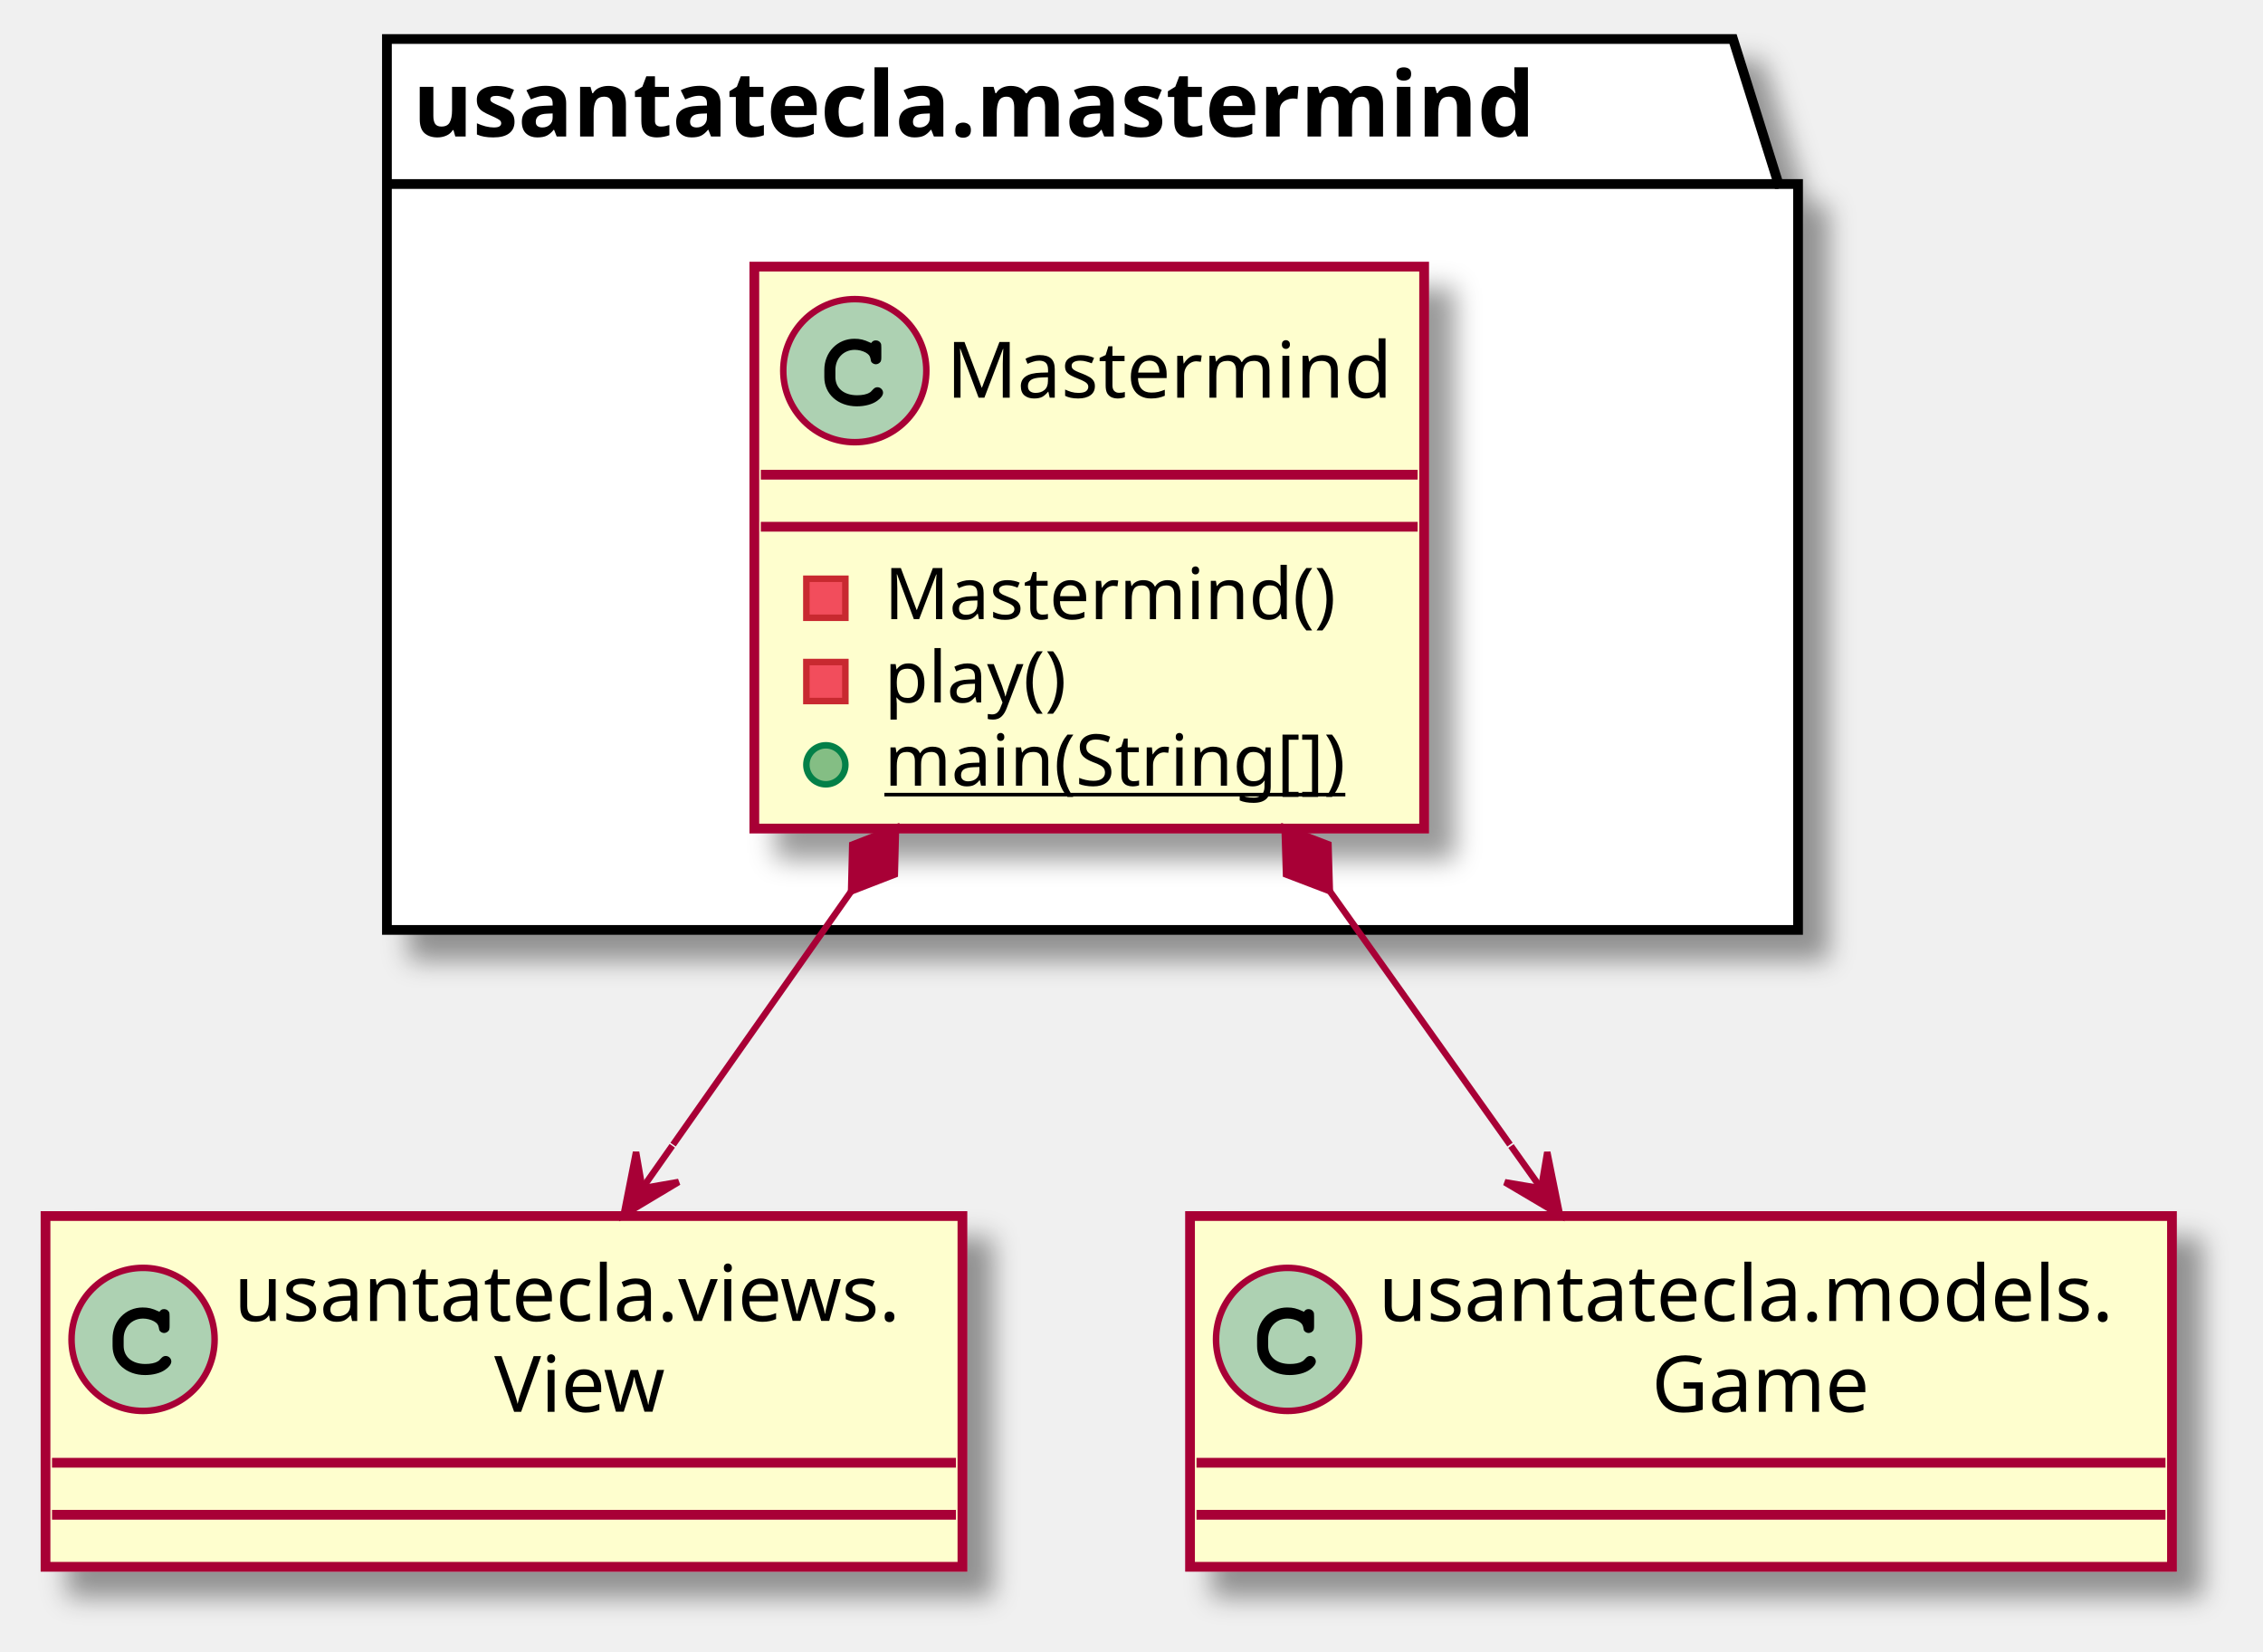
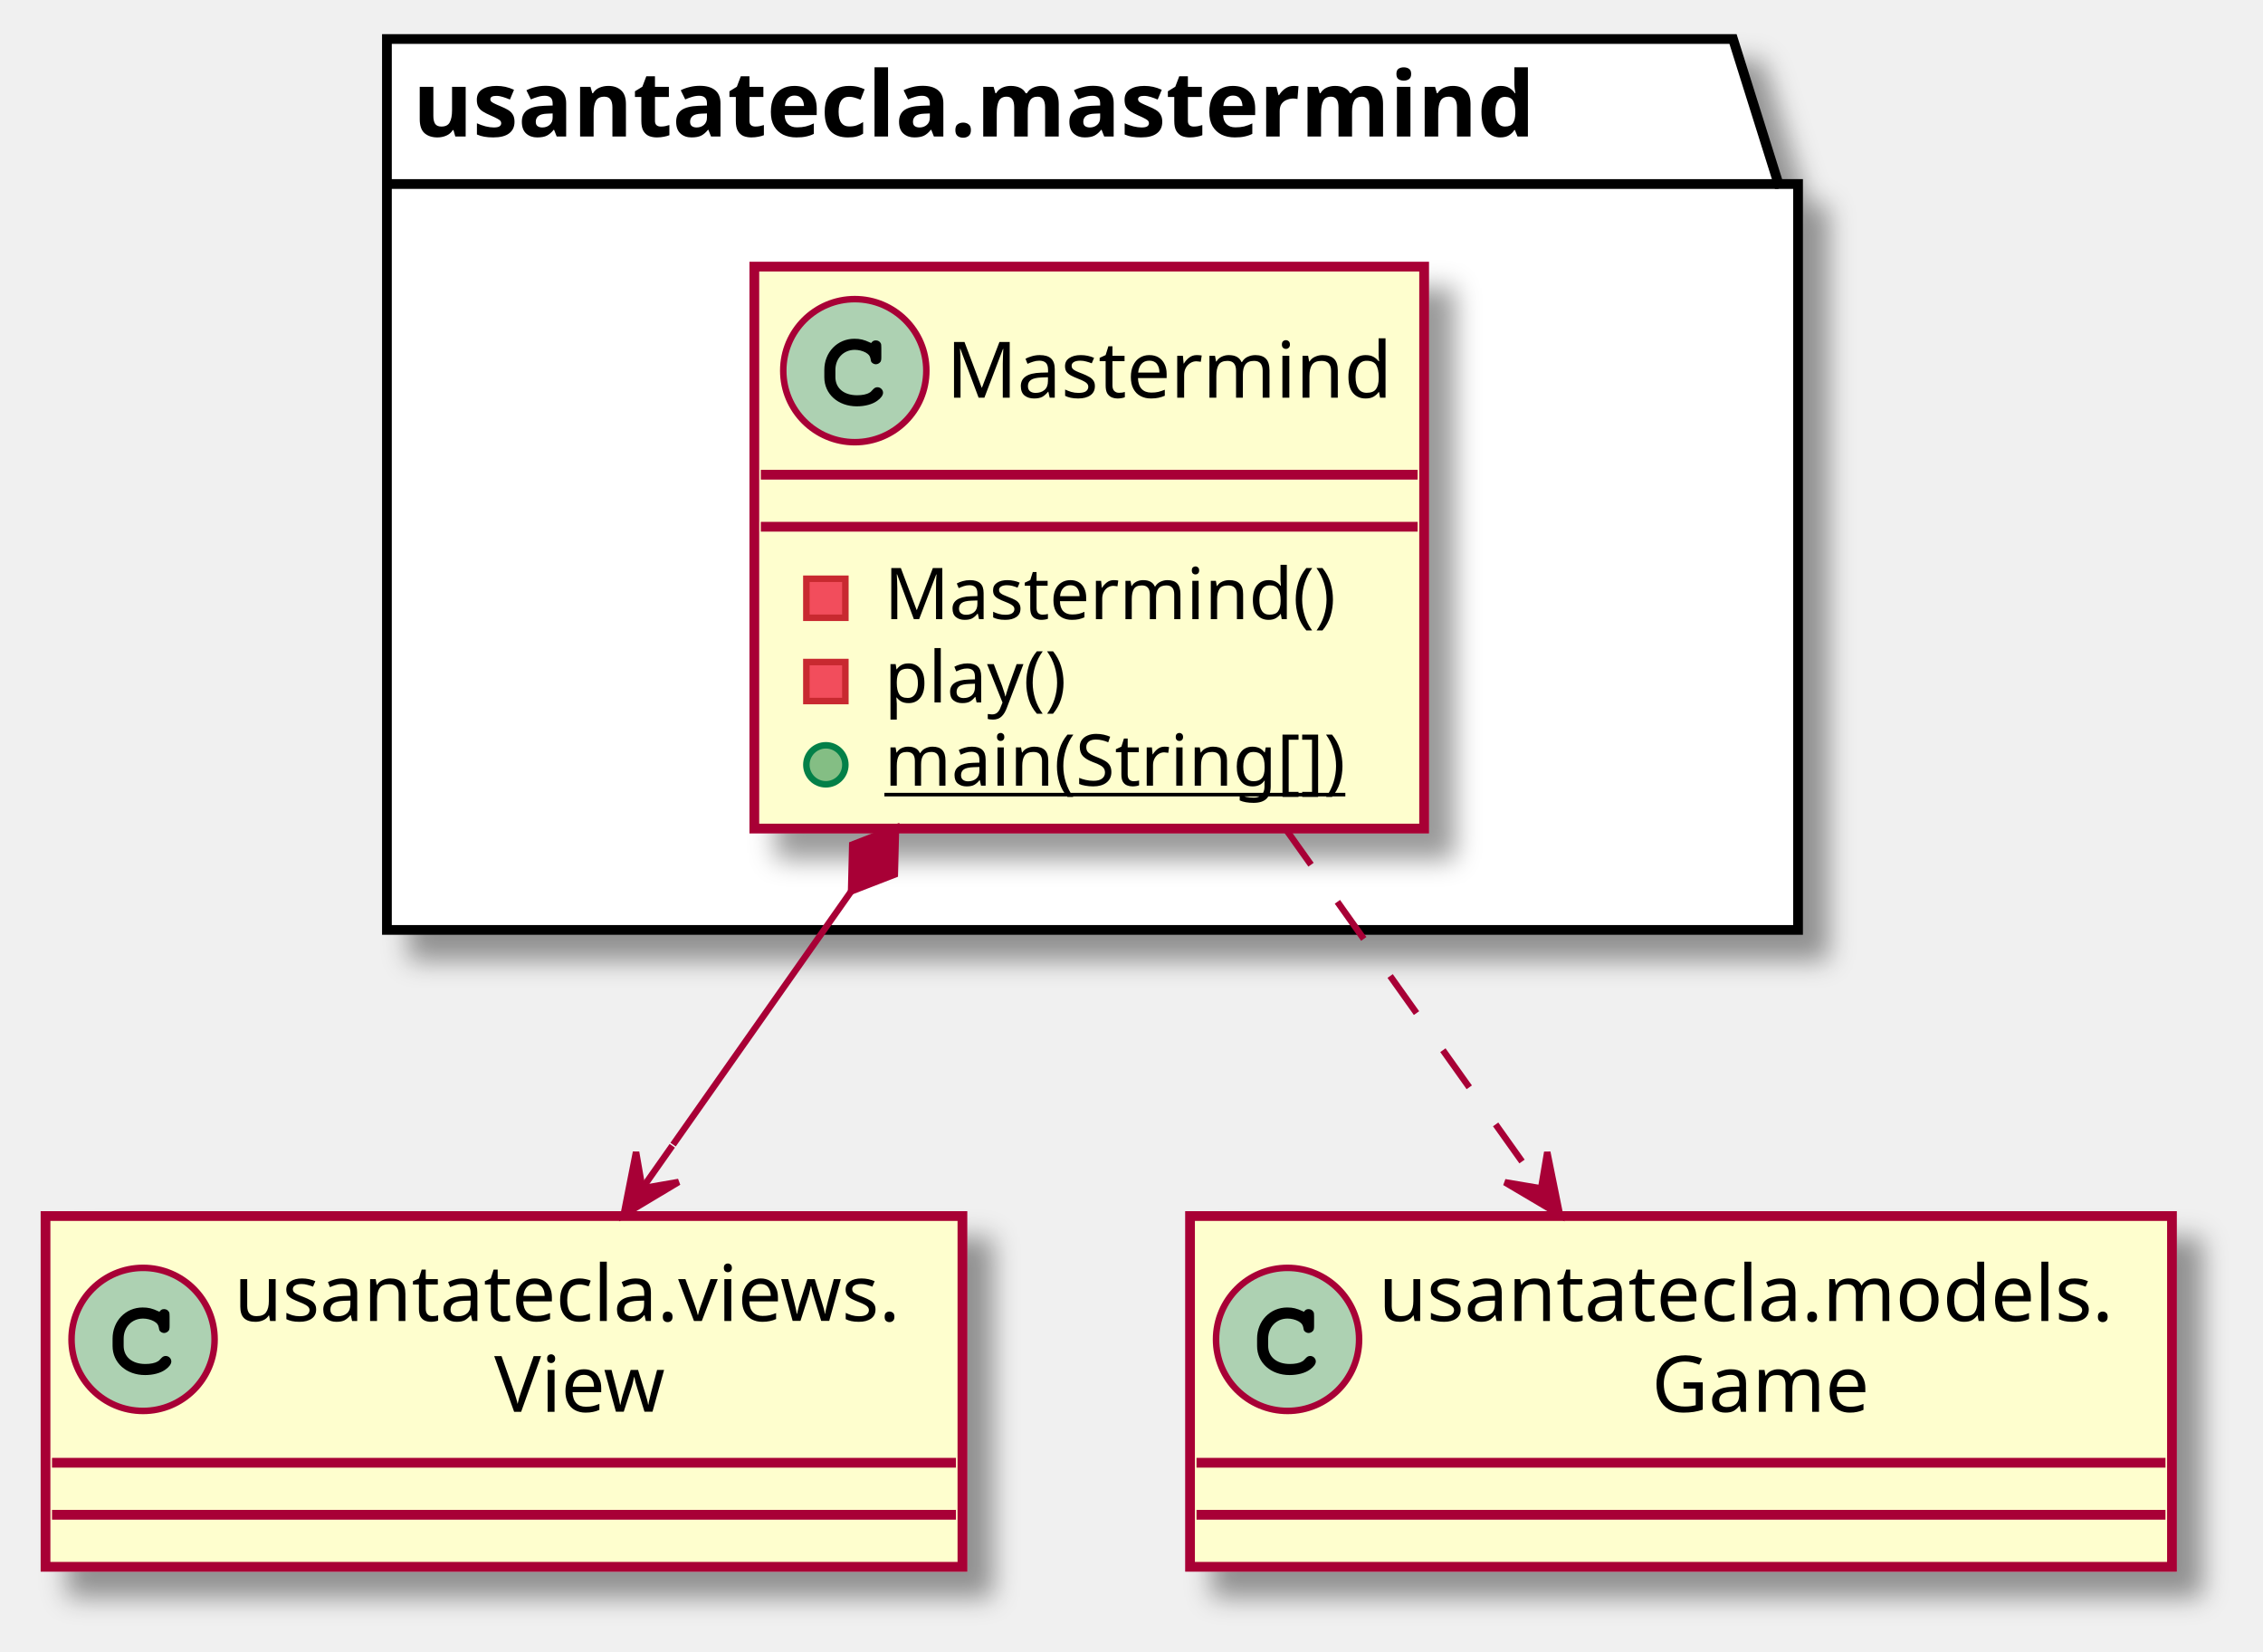
<svg xmlns="http://www.w3.org/2000/svg" contentScriptType="application/ecmascript" contentStyleType="text/css" height="254px" preserveAspectRatio="none" style="width:348px;height:254px;" version="1.1" viewBox="0 0 348 254" width="348px" zoomAndPan="magnify">
  <defs>
-     <filter height="300%" id="f1ft9k3n42kl0y" width="300%" x="-1" y="-1">
+     <filter height="300%" id="f1gw2boo0g6my2" width="300%" x="-1" y="-1">
      <feGaussianBlur result="blurOut" stdDeviation="2.0" />
      <feColorMatrix in="blurOut" result="blurOut2" type="matrix" values="0 0 0 0 0 0 0 0 0 0 0 0 0 0 0 0 0 0 .4 0" />
      <feOffset dx="4.0" dy="4.0" in="blurOut2" result="blurOut3" />
      <feBlend in="SourceGraphic" in2="blurOut3" mode="normal" />
    </filter>
  </defs>
  <g>
-     <polygon fill="#FFFFFF" filter="url(#f1ft9k3n42kl0y)" points="59.5,6,266.5,6,273.5,28.297,276.5,28.297,276.5,143,59.5,143,59.5,6" style="stroke:#000000;stroke-width:1.5;" />
+     <polygon fill="#FFFFFF" filter="url(#f1gw2boo0g6my2)" points="59.5,6,266.5,6,273.5,28.297,276.5,28.297,276.5,143,59.5,143,59.5,6" style="stroke:#000000;stroke-width:1.5;" />
    <line style="stroke:#000000;stroke-width:1.5;" x1="59.5" x2="273.5" y1="28.297" y2="28.297" />
    <text fill="#000000" font-family="sans-serif" font-size="14" font-weight="bold" lengthAdjust="spacingAndGlyphs" textLength="201" x="63.5" y="20.995">usantatecla.mastermind</text>
-     <rect codeLine="4" fill="#FEFECE" filter="url(#f1ft9k3n42kl0y)" height="86.414" id="usantatecla.mastermind.Mastermind" style="stroke:#A80036;stroke-width:1.5;" width="103" x="116" y="41" />
+     <rect codeLine="4" fill="#FEFECE" filter="url(#f1gw2boo0g6my2)" height="86.414" id="usantatecla.mastermind.Mastermind" style="stroke:#A80036;stroke-width:1.5;" width="103" x="116" y="41" />
    <ellipse cx="131.45" cy="57" fill="#ADD1B2" rx="11" ry="11" style="stroke:#A80036;stroke-width:1.0;" />
    <path d="M133.794,52.672 C132.856,52.234 132.262,52.094 131.387,52.094 C128.762,52.094 126.763,54.172 126.763,56.891 L126.763,58.016 C126.763,60.594 128.872,62.484 131.762,62.484 C132.981,62.484 134.137,62.188 134.887,61.641 C135.466,61.234 135.794,60.781 135.794,60.391 C135.794,59.938 135.403,59.547 134.934,59.547 C134.716,59.547 134.512,59.625 134.325,59.812 C133.872,60.297 133.872,60.297 133.684,60.391 C133.262,60.656 132.575,60.781 131.809,60.781 C129.762,60.781 128.466,59.688 128.466,57.984 L128.466,56.891 C128.466,55.109 129.716,53.797 131.45,53.797 C132.028,53.797 132.637,53.953 133.106,54.203 C133.591,54.484 133.762,54.703 133.856,55.109 C133.919,55.516 133.95,55.641 134.091,55.766 C134.231,55.906 134.466,56.016 134.684,56.016 C134.95,56.016 135.216,55.875 135.387,55.656 C135.497,55.5 135.528,55.312 135.528,54.891 L135.528,53.469 C135.528,53.031 135.512,52.906 135.419,52.75 C135.262,52.484 134.981,52.344 134.684,52.344 C134.387,52.344 134.184,52.438 133.966,52.75 L133.794,52.672 Z " fill="#000000" />
    <text fill="#000000" font-family="sans-serif" font-size="12" lengthAdjust="spacingAndGlyphs" textLength="70" x="145.55" y="61.154">Mastermind</text>
    <line style="stroke:#A80036;stroke-width:1.5;" x1="117" x2="218" y1="73" y2="73" />
    <line style="stroke:#A80036;stroke-width:1.5;" x1="117" x2="218" y1="81" y2="81" />
    <rect fill="#F24D5C" height="6" style="stroke:#C82930;stroke-width:1.0;" width="6" x="124" y="89" />
    <text fill="#000000" font-family="sans-serif" font-size="11" lengthAdjust="spacingAndGlyphs" textLength="74" x="136" y="95.21">Mastermind()</text>
    <rect fill="#F24D5C" height="6" style="stroke:#C82930;stroke-width:1.0;" width="6" x="124" y="101.805" />
    <text fill="#000000" font-family="sans-serif" font-size="11" lengthAdjust="spacingAndGlyphs" textLength="32" x="136" y="108.015">play()</text>
    <ellipse cx="127" cy="117.609" fill="#84BE84" rx="3" ry="3" style="stroke:#038048;stroke-width:1.0;" />
    <text fill="#000000" font-family="sans-serif" font-size="11" lengthAdjust="spacingAndGlyphs" text-decoration="underline" textLength="77" x="136" y="120.82">main(String[])</text>
-     <rect codeLine="1" fill="#FEFECE" filter="url(#f1ft9k3n42kl0y)" height="53.938" id="View" style="stroke:#A80036;stroke-width:1.5;" width="141" x="7" y="187" />
+     <rect codeLine="1" fill="#FEFECE" filter="url(#f1gw2boo0g6my2)" height="53.938" id="View" style="stroke:#A80036;stroke-width:1.5;" width="141" x="7" y="187" />
    <ellipse cx="22" cy="205.969" fill="#ADD1B2" rx="11" ry="11" style="stroke:#A80036;stroke-width:1.0;" />
    <path d="M24.344,201.641 C23.406,201.203 22.812,201.062 21.938,201.062 C19.312,201.062 17.312,203.141 17.312,205.859 L17.312,206.984 C17.312,209.562 19.422,211.453 22.312,211.453 C23.531,211.453 24.688,211.156 25.438,210.609 C26.016,210.203 26.344,209.75 26.344,209.359 C26.344,208.906 25.953,208.516 25.484,208.516 C25.266,208.516 25.062,208.594 24.875,208.781 C24.422,209.266 24.422,209.266 24.234,209.359 C23.812,209.625 23.125,209.75 22.359,209.75 C20.312,209.75 19.016,208.656 19.016,206.953 L19.016,205.859 C19.016,204.078 20.266,202.766 22,202.766 C22.578,202.766 23.188,202.922 23.656,203.172 C24.141,203.453 24.312,203.672 24.406,204.078 C24.469,204.484 24.5,204.609 24.641,204.734 C24.781,204.875 25.016,204.984 25.234,204.984 C25.5,204.984 25.766,204.844 25.938,204.625 C26.047,204.469 26.078,204.281 26.078,203.859 L26.078,202.438 C26.078,202 26.062,201.875 25.969,201.719 C25.812,201.453 25.531,201.312 25.234,201.312 C24.938,201.312 24.734,201.406 24.516,201.719 L24.344,201.641 Z " fill="#000000" />
    <text fill="#000000" font-family="sans-serif" font-size="12" lengthAdjust="spacingAndGlyphs" textLength="109" x="36" y="203.139">usantatecla.views.</text>
    <text fill="#000000" font-family="sans-serif" font-size="12" lengthAdjust="spacingAndGlyphs" textLength="29" x="76" y="217.107">View</text>
    <line style="stroke:#A80036;stroke-width:1.5;" x1="8" x2="147" y1="224.938" y2="224.938" />
    <line style="stroke:#A80036;stroke-width:1.5;" x1="8" x2="147" y1="232.938" y2="232.938" />
-     <rect codeLine="2" fill="#FEFECE" filter="url(#f1ft9k3n42kl0y)" height="53.938" id="Game" style="stroke:#A80036;stroke-width:1.5;" width="151" x="183" y="187" />
+     <rect codeLine="2" fill="#FEFECE" filter="url(#f1gw2boo0g6my2)" height="53.938" id="Game" style="stroke:#A80036;stroke-width:1.5;" width="151" x="183" y="187" />
    <ellipse cx="198" cy="205.969" fill="#ADD1B2" rx="11" ry="11" style="stroke:#A80036;stroke-width:1.0;" />
    <path d="M200.344,201.641 C199.406,201.203 198.812,201.062 197.938,201.062 C195.312,201.062 193.312,203.141 193.312,205.859 L193.312,206.984 C193.312,209.562 195.422,211.453 198.312,211.453 C199.531,211.453 200.688,211.156 201.438,210.609 C202.016,210.203 202.344,209.75 202.344,209.359 C202.344,208.906 201.953,208.516 201.484,208.516 C201.266,208.516 201.062,208.594 200.875,208.781 C200.422,209.266 200.422,209.266 200.234,209.359 C199.812,209.625 199.125,209.75 198.359,209.75 C196.312,209.75 195.016,208.656 195.016,206.953 L195.016,205.859 C195.016,204.078 196.266,202.766 198,202.766 C198.578,202.766 199.188,202.922 199.656,203.172 C200.141,203.453 200.312,203.672 200.406,204.078 C200.469,204.484 200.5,204.609 200.641,204.734 C200.781,204.875 201.016,204.984 201.234,204.984 C201.5,204.984 201.766,204.844 201.938,204.625 C202.047,204.469 202.078,204.281 202.078,203.859 L202.078,202.438 C202.078,202 202.062,201.875 201.969,201.719 C201.812,201.453 201.531,201.312 201.234,201.312 C200.938,201.312 200.734,201.406 200.516,201.719 L200.344,201.641 Z " fill="#000000" />
    <text fill="#000000" font-family="sans-serif" font-size="12" lengthAdjust="spacingAndGlyphs" textLength="119" x="212" y="203.139">usantatecla.models.</text>
    <text fill="#000000" font-family="sans-serif" font-size="12" lengthAdjust="spacingAndGlyphs" textLength="35" x="254" y="217.107">Game</text>
    <line style="stroke:#A80036;stroke-width:1.5;" x1="184" x2="333" y1="224.938" y2="224.938" />
    <line style="stroke:#A80036;stroke-width:1.5;" x1="184" x2="333" y1="232.938" y2="232.938" />
    <path codeLine="9" d="M130.879,137.083 C130.879,137.083 111.82,164.189 103.505,176.016 " fill="none" id="usantatecla.mastermind.Mastermind-View" style="stroke:#A80036;stroke-width:1.0;" />
    <polygon fill="#A80036" points="95.905,186.823,104.354,181.762,98.781,182.733,97.81,177.161,95.905,186.823" style="stroke:#A80036;stroke-width:1.0;" />
    <line style="stroke:#A80036;stroke-width:1.0;" x1="98.781" x2="103.383" y1="182.733" y2="176.189" />
    <polygon fill="#A80036" points="137.781,127.267,131.058,129.875,130.879,137.083,137.602,134.476,137.781,127.267" style="stroke:#A80036;stroke-width:1.0;" />
-     <path codeLine="10" d="M204.501,137.048 C204.501,137.048 223.799,164.189 232.206,176.016 " fill="none" id="usantatecla.mastermind.Mastermind-Game" style="stroke:#A80036;stroke-width:1.0;" />
-     <polygon fill="#A80036" points="239.89,186.823,237.935,177.171,236.993,182.748,231.415,181.806,239.89,186.823" style="stroke:#A80036;stroke-width:1.0;" />
-     <line style="stroke:#A80036;stroke-width:1.0;" x1="236.993" x2="232.357" y1="182.748" y2="176.228" />
-     <polygon fill="#A80036" points="197.549,127.267,197.765,134.475,204.501,137.048,204.285,129.84,197.549,127.267" style="stroke:#A80036;stroke-width:1.0;" />
+     <path codeLine="10" d="M197.549,127.267 C210.435,145.392 225.197,166.156 236.966,182.71 " fill="none" id="usantatecla.mastermind.Mastermind-to-Game" style="stroke:#A80036;stroke-width:1.0;stroke-dasharray:7.0,7.0;" />
+     <polygon fill="#A80036" points="239.89,186.823,237.934,177.171,236.992,182.749,231.415,181.807,239.89,186.823" style="stroke:#A80036;stroke-width:1.0;" />
  </g>
</svg>
